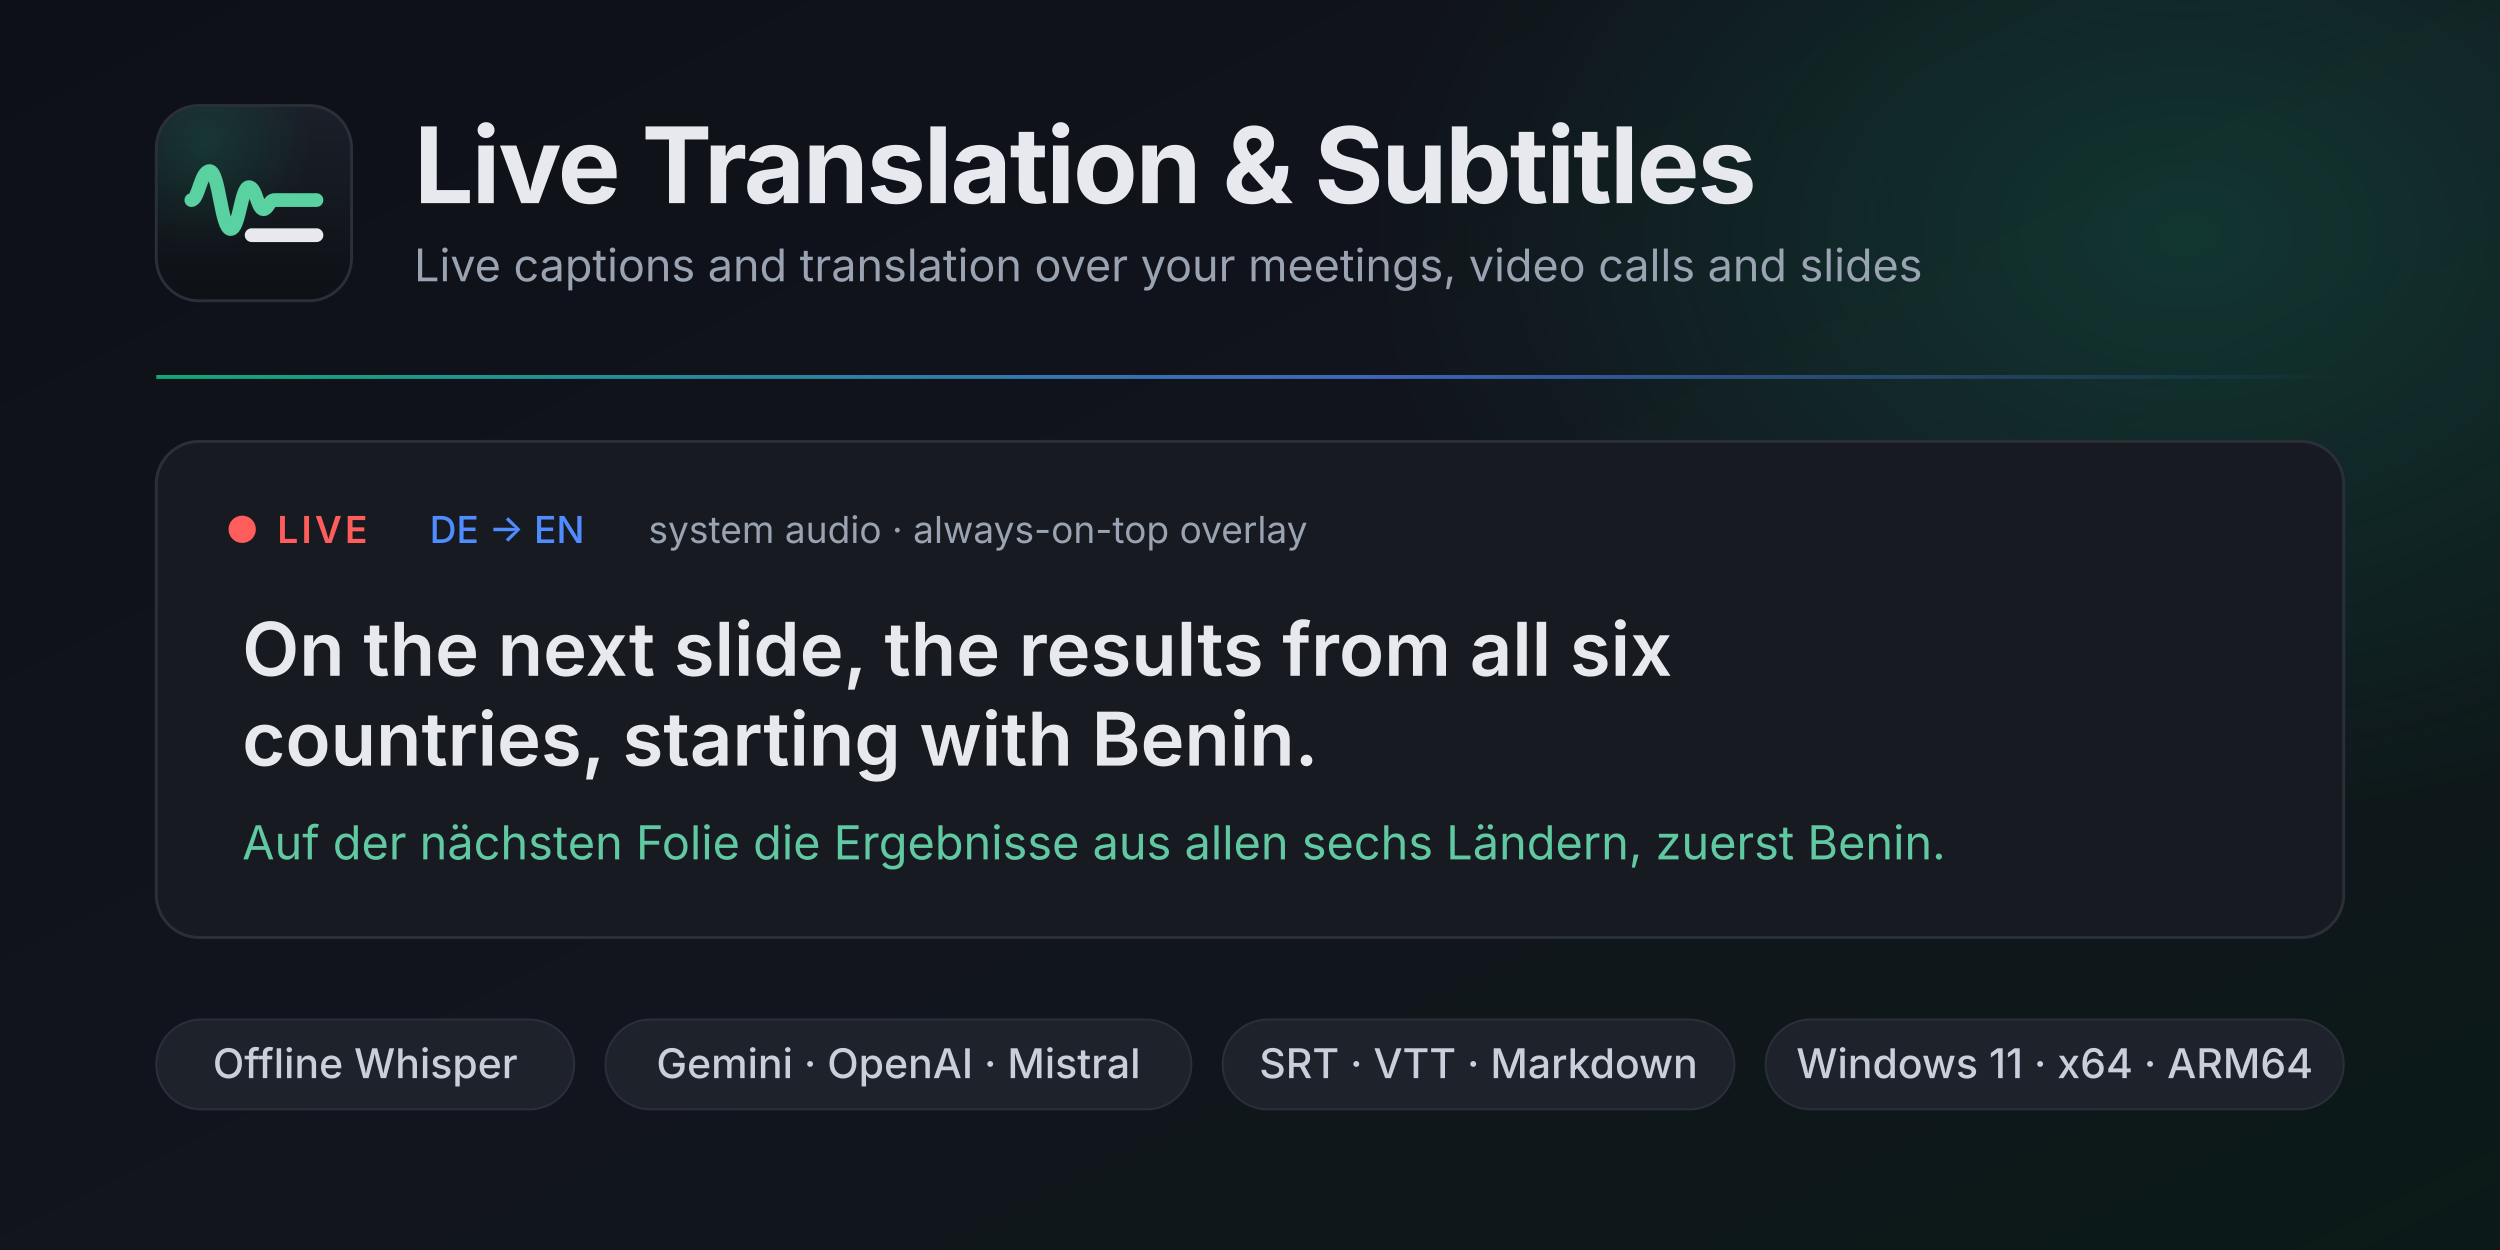
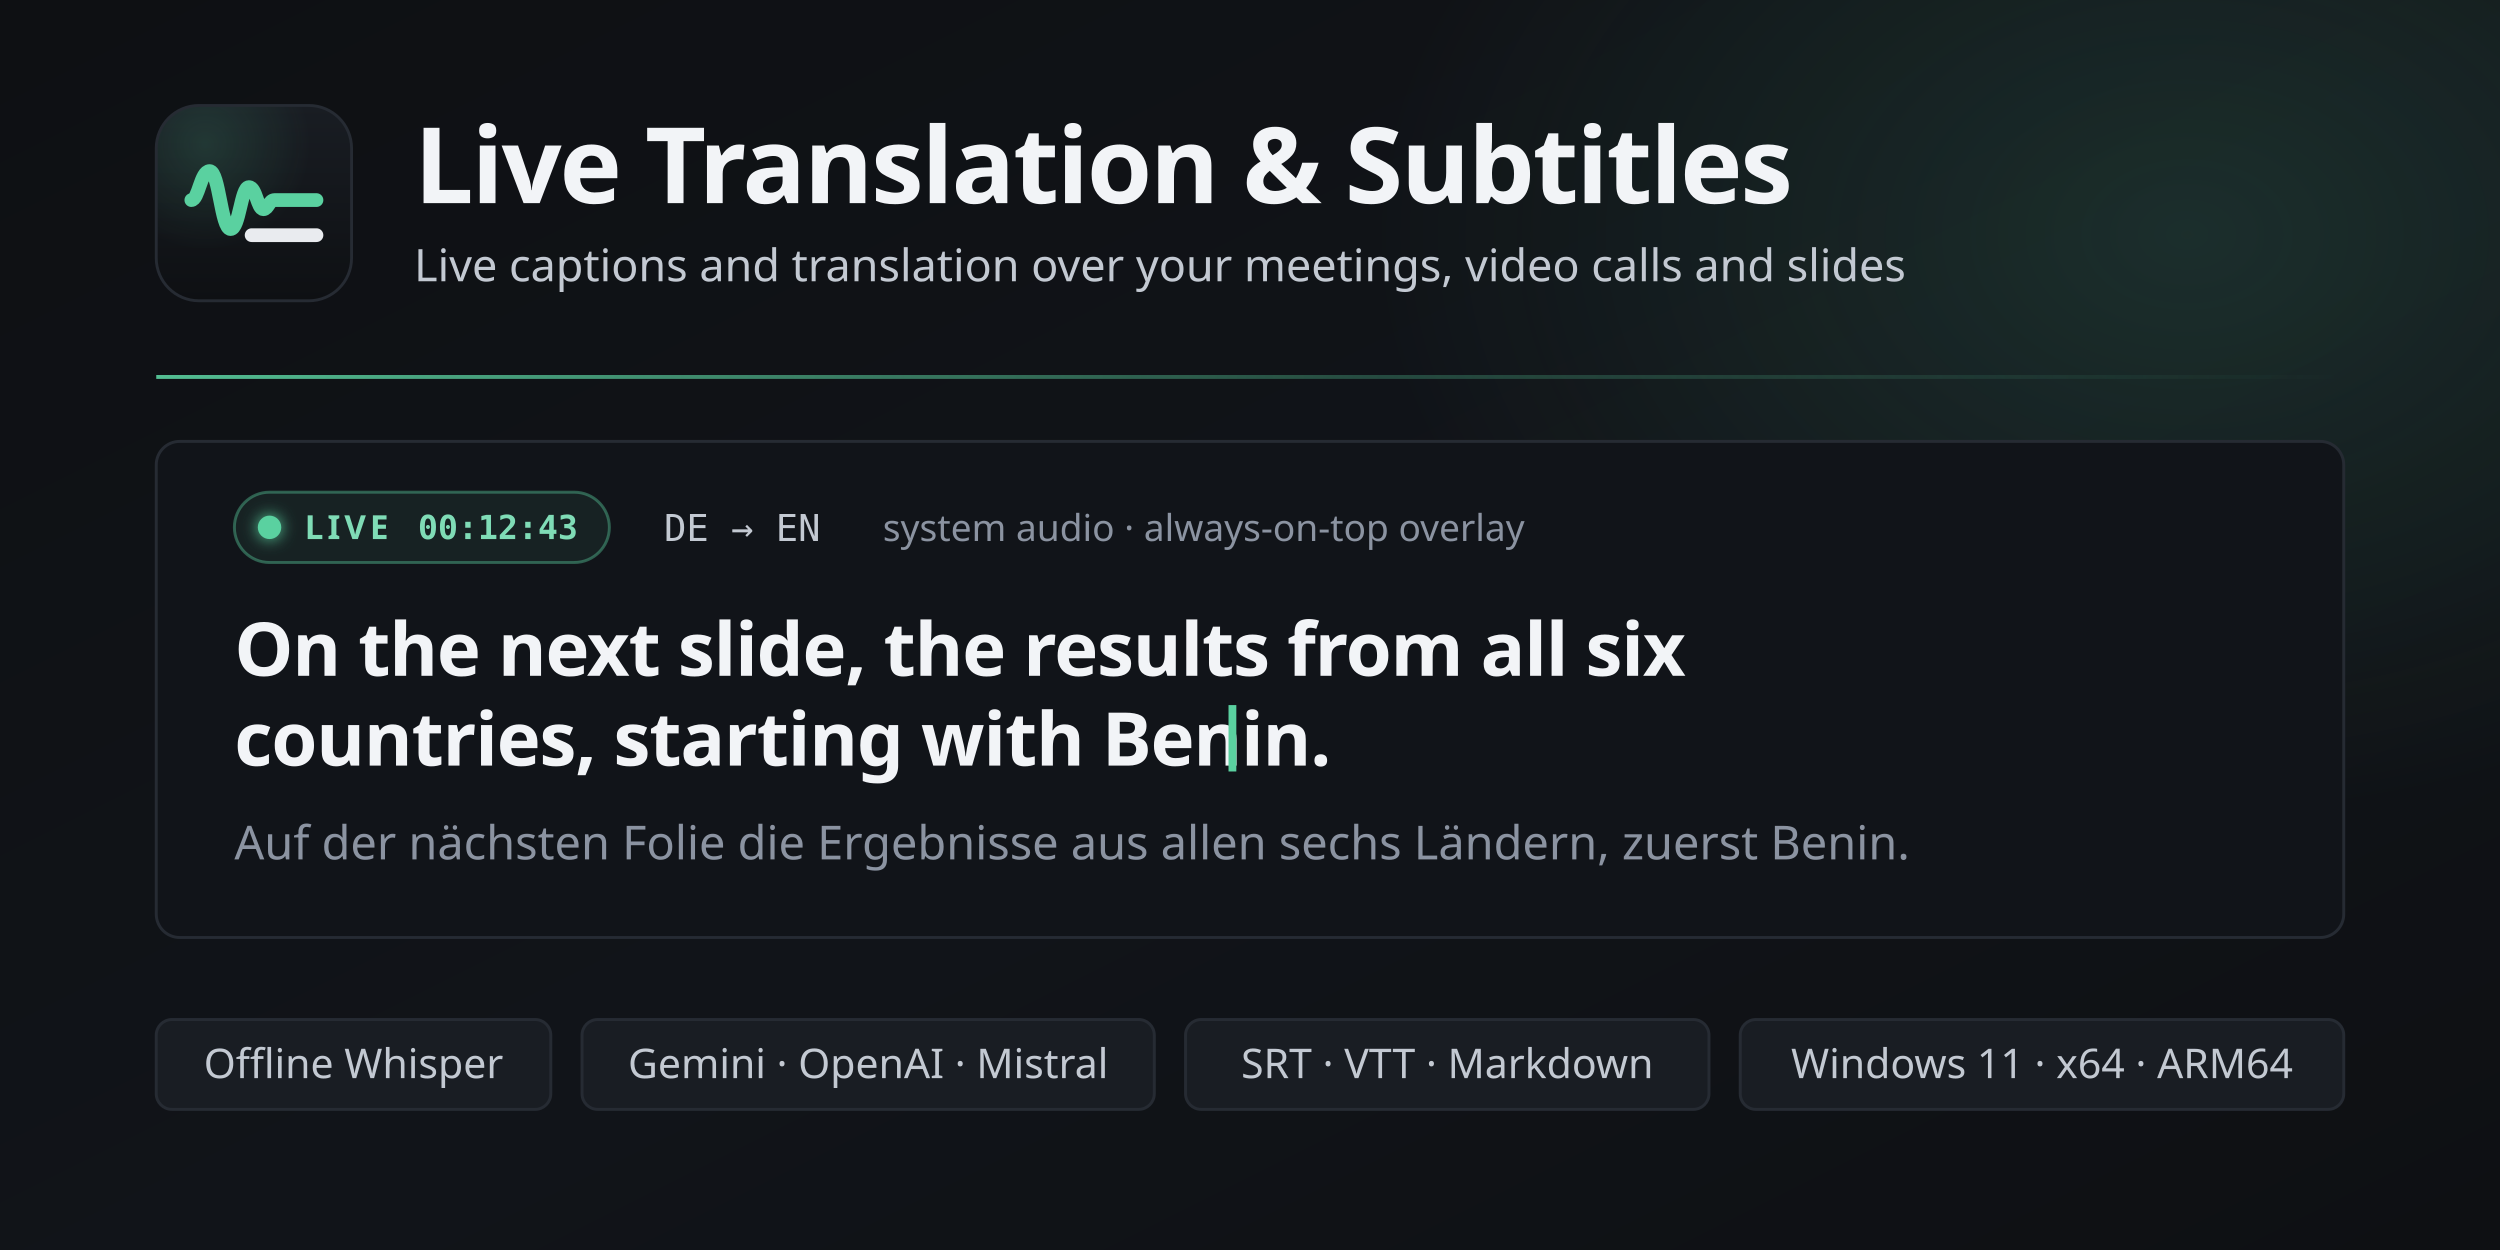
<svg xmlns="http://www.w3.org/2000/svg" width="1280" height="640" viewBox="0 0 1280 640">
  <defs>
    <linearGradient id="bg" x1="0" y1="0" x2="1" y2="1">
-       <stop offset="0%" stop-color="#0d1017" />
-       <stop offset="55%" stop-color="#12151d" />
-       <stop offset="100%" stop-color="#0b1a18" />
+       <stop offset="0%" stop-color="#0e1013" />
+       <stop offset="55%" stop-color="#111419" />
+       <stop offset="100%" stop-color="#0e1013" />
    </linearGradient>
    <linearGradient id="rule" x1="0" y1="0" x2="1" y2="0">
-       <stop offset="0%" stop-color="#10b981" stop-opacity="0.9" />
-       <stop offset="55%" stop-color="#4f8cff" stop-opacity="0.7" />
-       <stop offset="100%" stop-color="#4f8cff" stop-opacity="0" />
+       <stop offset="0%" stop-color="#5ad1a0" stop-opacity="0.9" />
+       <stop offset="55%" stop-color="#5ad1a0" stop-opacity="0.3" />
+       <stop offset="100%" stop-color="#5ad1a0" stop-opacity="0" />
    </linearGradient>
    <radialGradient id="glow" cx="0.5" cy="0.5" r="0.5">
-       <stop offset="0%" stop-color="#10b981" stop-opacity="0.20" />
-       <stop offset="100%" stop-color="#10b981" stop-opacity="0" />
+       <stop offset="0%" stop-color="#5ad1a0" stop-opacity="0.14" />
+       <stop offset="100%" stop-color="#5ad1a0" stop-opacity="0" />
    </radialGradient>
+     <filter id="halo" x="-100%" y="-100%" width="300%" height="300%">
+       <feGaussianBlur stdDeviation="4" />
+     </filter>
  </defs>
  <rect width="1280" height="640" fill="url(#bg)" />
  <ellipse cx="1120" cy="120" rx="420" ry="300" fill="url(#glow)" />
  <g transform="translate(80,54) scale(0.09765625)">
    <defs>
      <linearGradient id="markTile" x1="0" y1="0" x2="0" y2="1">
-         <stop offset="0" stop-color="#1b2029" />
-         <stop offset="1" stop-color="#0d1015" />
+         <stop offset="0" stop-color="#191d23" />
+         <stop offset="1" stop-color="#0e1013" />
      </linearGradient>
      <radialGradient id="markGlow" cx="0.25" cy="0.2" r="0.9">
-         <stop offset="0" stop-color="#10b981" stop-opacity="0.16" />
-         <stop offset="0.6" stop-color="#10b981" stop-opacity="0" />
+         <stop offset="0" stop-color="#5ad1a0" stop-opacity="0.16" />
+         <stop offset="0.6" stop-color="#5ad1a0" stop-opacity="0" />
      </radialGradient>
    </defs>
    <rect width="1024" height="1024" rx="224" fill="url(#markTile)" />
-     <rect width="1024" height="1024" rx="224" fill="url(#markGlow)" stroke="#2a2f3a" stroke-width="15" />
+     <rect width="1024" height="1024" rx="224" fill="url(#markGlow)" stroke="#262b33" stroke-width="15" />
    <g fill="none" stroke-width="72" stroke-linecap="round" stroke-linejoin="round">
      <path stroke="#5ad1a0" d="M184 496 C222 496 232 344 280 344 C330 344 340 648 390 648 C436 648 444 428 486 428 C524 428 530 544 562 544 C586 544 592 496 620 496 L840 496" />
-       <path stroke="#e7e9ee" d="M500 680 L840 680" />
+       <path stroke="#e9ebef" d="M500 680 L840 680" />
    </g>
  </g>
-   <g font-family="Segoe UI, Inter, Helvetica Neue, Arial, sans-serif">
-     <text x="212" y="104" font-size="54" font-weight="700" fill="#e7e9ee" letter-spacing="-1">Live Translation &amp; Subtitles</text>
-     <text x="212" y="144" font-size="23" font-weight="400" fill="#9aa3b2">Live captions and translation over your meetings, video calls and slides</text>
+   <g font-family="Archivo, 'Segoe UI', sans-serif">
+     <text x="212" y="104" font-size="54" font-weight="600" fill="#f2f4f7" letter-spacing="-1.08">Live Translation &amp; Subtitles</text>
+     <text x="212" y="144" font-size="23" font-weight="400" fill="#c3c9d2">Live captions and translation over your meetings, video calls and slides</text>
  </g>
  <rect x="80" y="192" width="1120" height="2" fill="url(#rule)" />
  <g transform="translate(80,226)">
-     <rect width="1120" height="254" rx="22" fill="#171a21" stroke="#2a2f3a" stroke-width="1.5" />
-     <g font-family="Segoe UI, Inter, Helvetica Neue, Arial, sans-serif">
-       <circle cx="44" cy="45" r="7" fill="#ff5c5c" />
-       <text x="62" y="52" font-size="19" font-weight="600" fill="#ff5c5c" letter-spacing="1.6">LIVE</text>
-       <text x="140" y="52" font-size="19" font-weight="500" fill="#4f8cff">DE → EN</text>
-       <text x="252" y="52" font-size="19" font-weight="400" fill="#9aa3b2">system audio · always-on-top overlay</text>
-       <text x="44" y="120" font-size="38" font-weight="600" fill="#e7e9ee">On the next slide, the results from all six</text>
-       <text x="44" y="166" font-size="38" font-weight="600" fill="#e7e9ee">countries, starting with Benin.</text>
-       <text x="44" y="214" font-size="24" font-weight="400" fill="#6ee7b7" opacity="0.85">Auf der nächsten Folie die Ergebnisse aus allen sechs Ländern, zuerst Benin.</text>
+     <rect width="1120" height="254" rx="12" fill="#111419" stroke="#262b33" stroke-width="1.5" />
+     <rect x="40" y="26" width="192" height="36" rx="18" fill="#5ad1a0" fill-opacity="0.08" stroke="#5ad1a0" stroke-opacity="0.4" stroke-width="1.5" />
+     <circle cx="58" cy="44" r="6" fill="#5ad1a0" filter="url(#halo)" />
+     <circle cx="58" cy="44" r="6" fill="#5ad1a0" />
+     <text x="76" y="50" font-family="Archivo, 'Segoe UI', sans-serif" font-size="17" font-weight="600" letter-spacing="2.04" fill="#7fdcb6">LIVE</text>
+     <text x="134" y="50" font-family="'IBM Plex Mono', Consolas, monospace" font-size="17" font-weight="600" fill="#7fdcb6">00:12:43</text>
+     <text x="260" y="51" font-family="'IBM Plex Mono', Consolas, monospace" font-size="19" font-weight="500" fill="#c3c9d2">DE → EN</text>
+     <text x="372" y="51" font-family="Archivo, 'Segoe UI', sans-serif" font-size="19" font-weight="400" fill="#8b93a1">system audio · always-on-top overlay</text>
+     <g font-family="Archivo, 'Segoe UI', sans-serif">
+       <text x="40" y="120" font-size="38" font-weight="600" letter-spacing="-0.57" fill="#f2f4f7">On the next slide, the results from all six</text>
+       <text x="40" y="166" font-size="38" font-weight="600" letter-spacing="-0.57" fill="#f2f4f7">countries, starting with Benin.</text>
+       <rect x="549" y="135" width="4" height="34" fill="#5ad1a0" />
+       <text x="40" y="214" font-size="24" font-weight="400" fill="#8b93a1">Auf der nächsten Folie die Ergebnisse aus allen sechs Ländern, zuerst Benin.</text>
    </g>
  </g>
-   <g font-family="Segoe UI, Inter, Helvetica Neue, Arial, sans-serif" font-size="21" font-weight="500">
-     <rect x="80" y="522" width="214" height="46" rx="23" fill="#1e222b" stroke="#2a2f3a" />
-     <text x="187" y="552" text-anchor="middle" fill="#c9cfdb">Offline Whisper</text>
-     <rect x="310" y="522" width="300" height="46" rx="23" fill="#1e222b" stroke="#2a2f3a" />
-     <text x="460" y="552" text-anchor="middle" fill="#c9cfdb">Gemini · OpenAI · Mistral</text>
-     <rect x="626" y="522" width="262" height="46" rx="23" fill="#1e222b" stroke="#2a2f3a" />
-     <text x="757" y="552" text-anchor="middle" fill="#c9cfdb">SRT · VTT · Markdown</text>
-     <rect x="904" y="522" width="296" height="46" rx="23" fill="#1e222b" stroke="#2a2f3a" />
-     <text x="1052" y="552" text-anchor="middle" fill="#c9cfdb">Windows 11 · x64 · ARM64</text>
+   <g font-family="Archivo, 'Segoe UI', sans-serif" font-size="21" font-weight="500" fill="#c3c9d2" text-anchor="middle">
+     <rect x="80" y="522" width="202" height="46" rx="8" fill="#191d23" stroke="#262b33" stroke-width="1.5" />
+     <text x="181" y="552">Offline Whisper</text>
+     <rect x="298" y="522" width="293" height="46" rx="8" fill="#191d23" stroke="#262b33" stroke-width="1.5" />
+     <text x="444.5" y="552">Gemini · OpenAI · Mistral</text>
+     <rect x="607" y="522" width="268" height="46" rx="8" fill="#191d23" stroke="#262b33" stroke-width="1.5" />
+     <text x="741" y="552">SRT · VTT · Markdown</text>
+     <rect x="891" y="522" width="309" height="46" rx="8" fill="#191d23" stroke="#262b33" stroke-width="1.5" />
+     <text x="1045.5" y="552">Windows 11 · x64 · ARM64</text>
  </g>
</svg>
